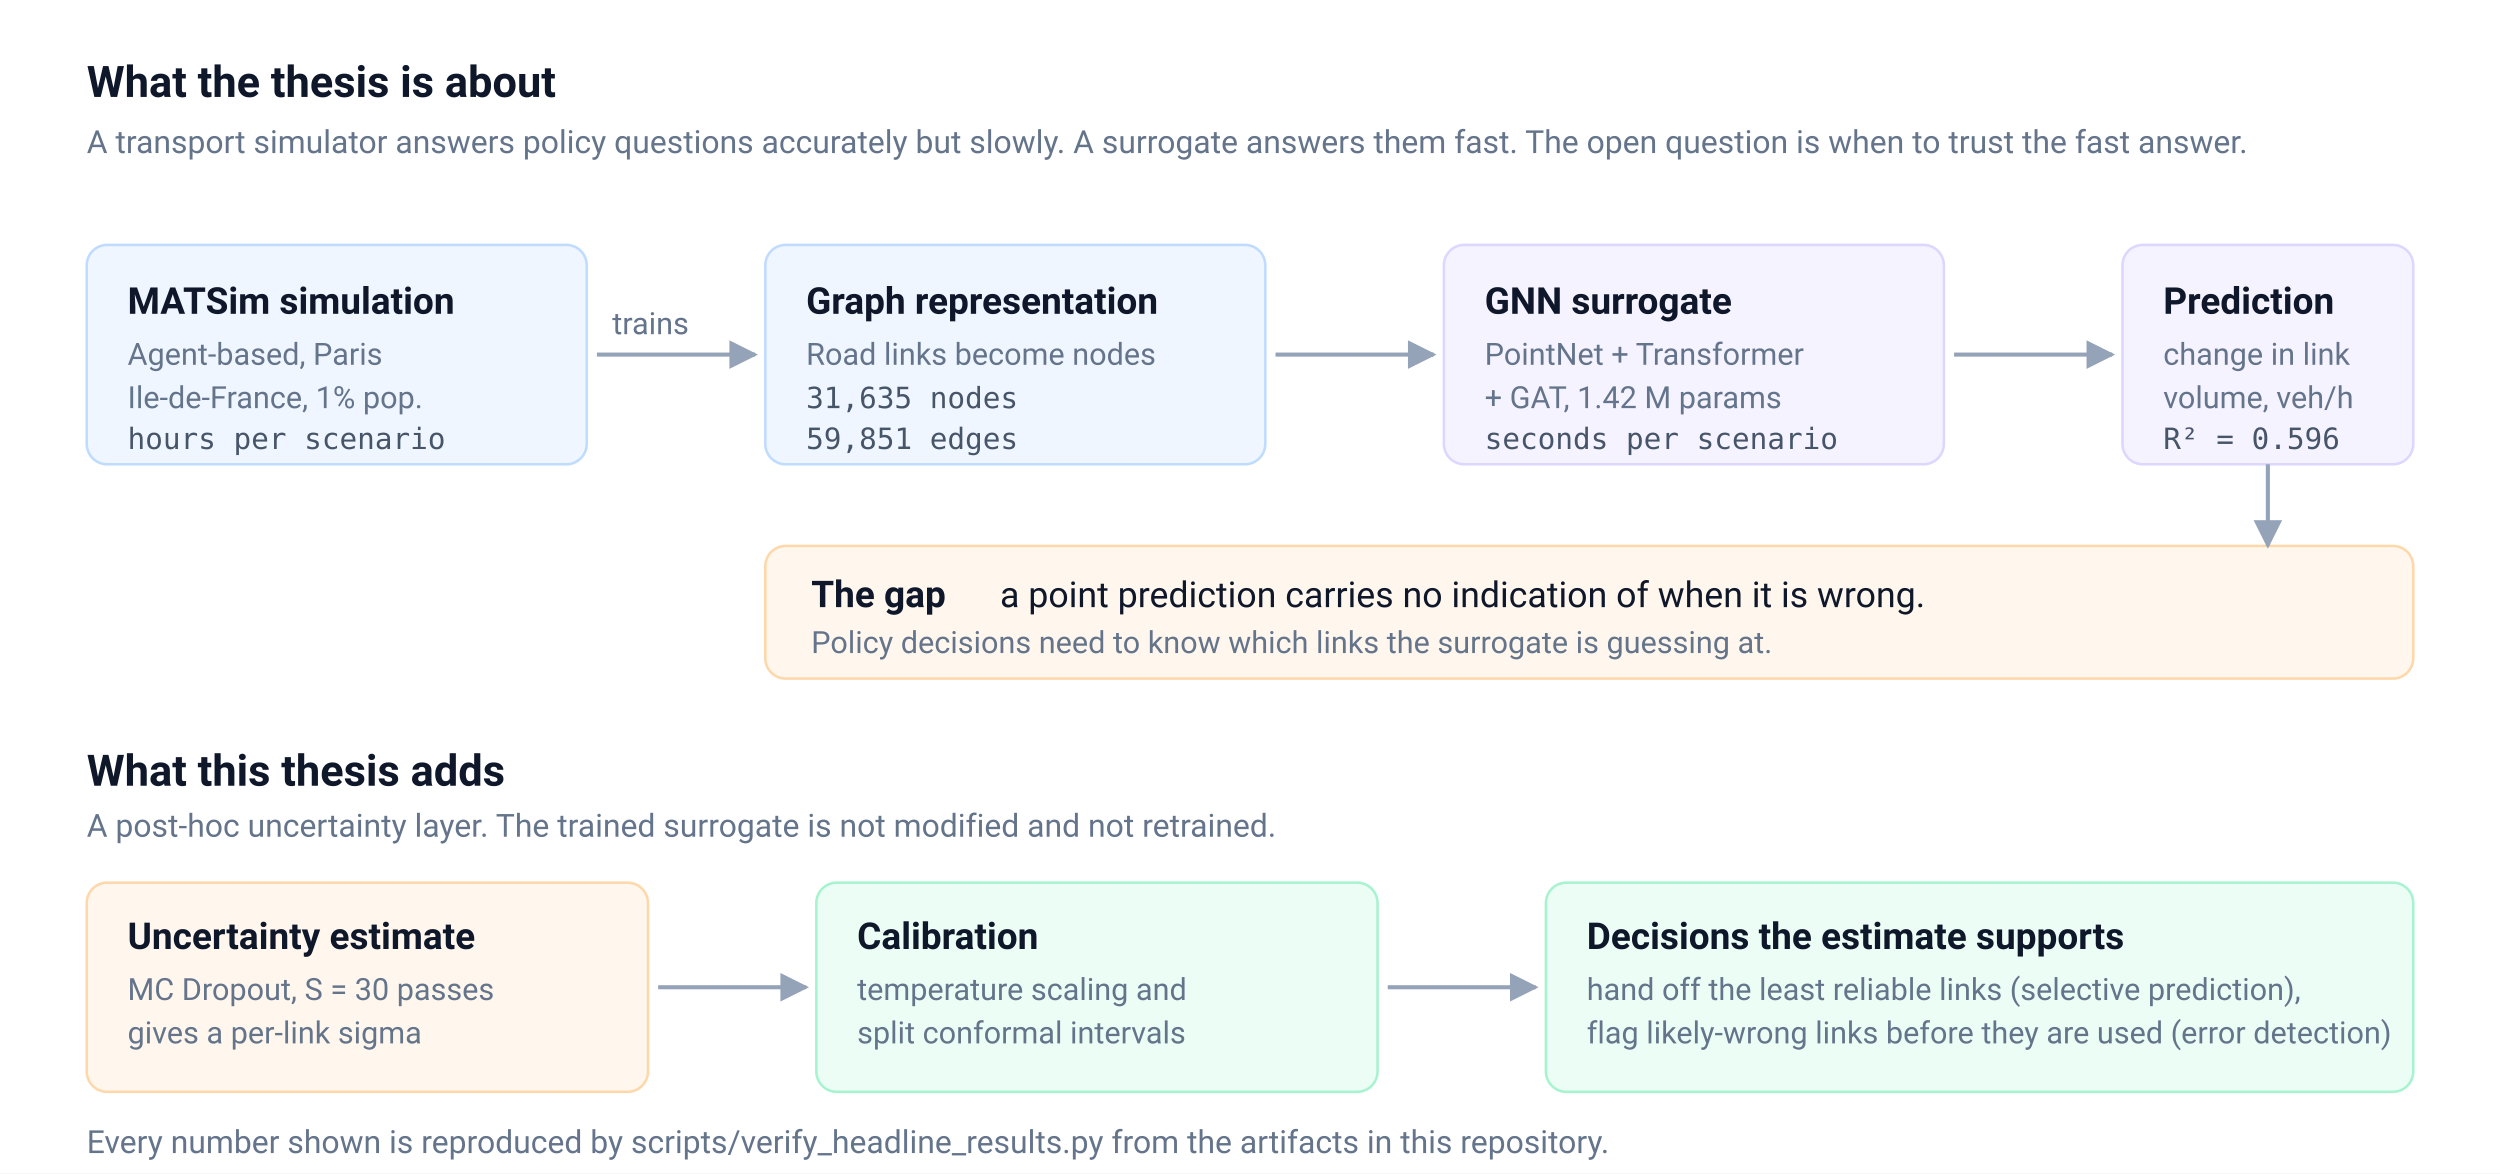
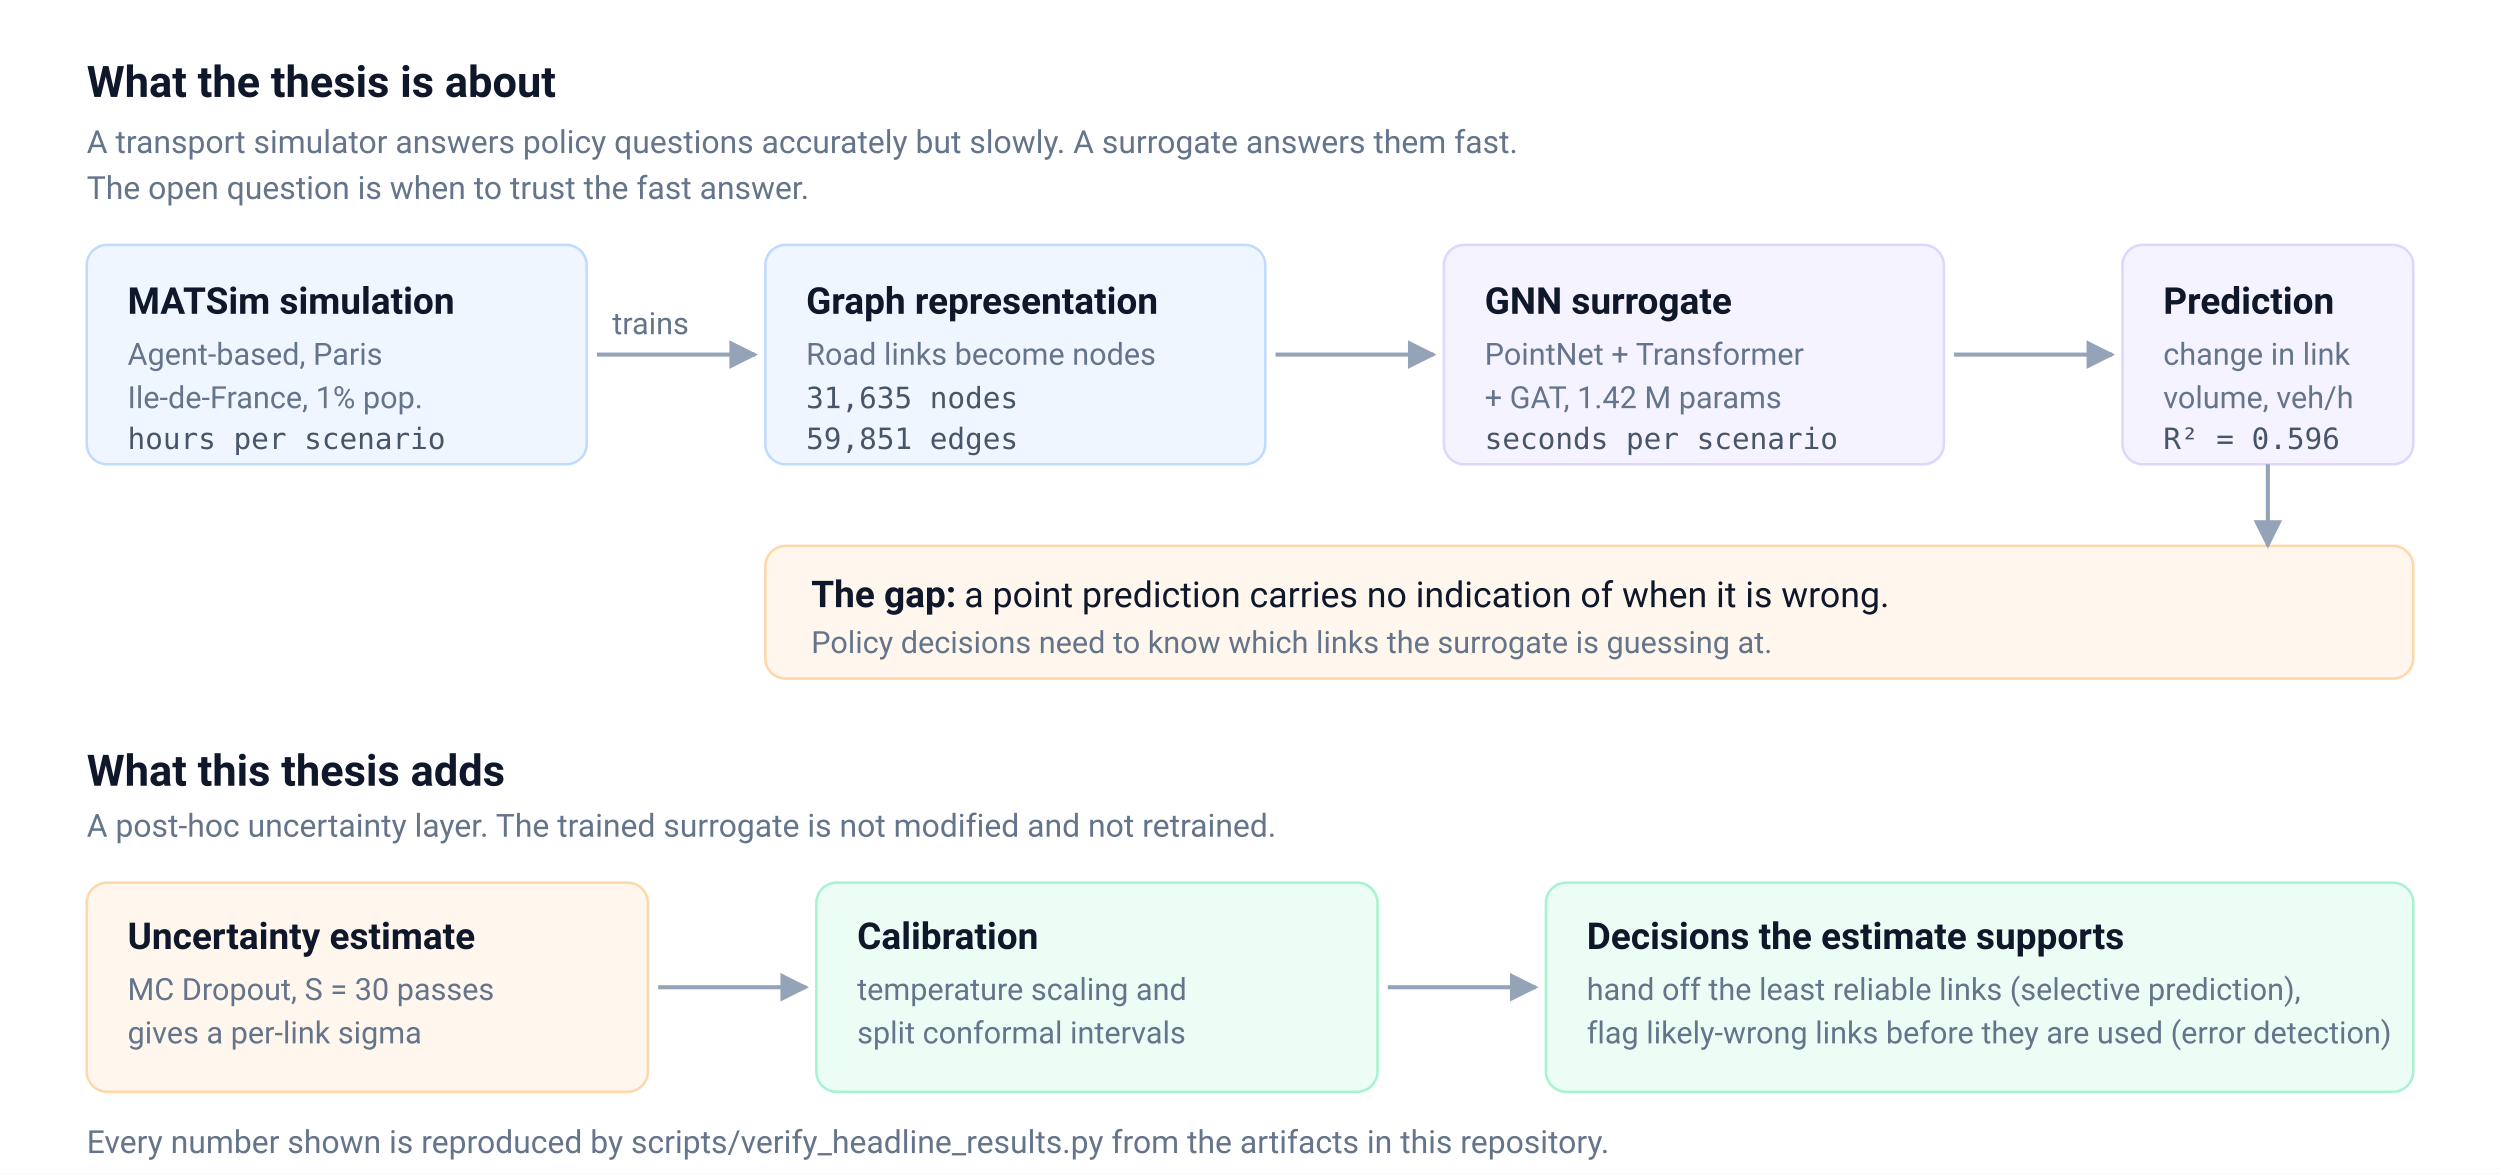
<svg xmlns="http://www.w3.org/2000/svg" viewBox="0 0 980 460" width="980" height="460" font-family="-apple-system, BlinkMacSystemFont, 'Segoe UI', Roboto, Helvetica, Arial, sans-serif">
  <rect width="980" height="460" fill="#ffffff" />
  <style>
    .t   { fill:#0f172a; font-size:14px; }
    .lbl { fill:#0f172a; font-size:14.5px; font-weight:600; }
    .sub { fill:#64748b; font-size:12px; }
    .mono{ font-family:ui-monospace,SFMono-Regular,Menlo,Consolas,monospace; font-size:11.5px; fill:#475569; }
    .h   { fill:#0f172a; font-size:17px; font-weight:600; }
    .cap { fill:#64748b; font-size:12.5px; }
    .ar  { stroke:#94a3b8; stroke-width:1.6; fill:none; marker-end:url(#a); }
  </style>
  <defs>
    <marker id="a" viewBox="0 0 10 10" refX="9" refY="5" markerWidth="7" markerHeight="7" orient="auto">
      <path d="M0,0 L10,5 L0,10 z" fill="#94a3b8" />
    </marker>
  </defs>
  <text class="h" x="34" y="38">What the thesis is about</text>
-   <text class="cap" x="34" y="60">A transport simulator answers policy questions accurately but slowly. A surrogate answers them fast.
-   The open question is when to trust the fast answer.</text>
+   <text class="cap" x="34" y="60">A transport simulator answers policy questions accurately but slowly. A surrogate answers them fast.</text>
+   <text class="cap" x="34" y="78">The open question is when to trust the fast answer.</text>
  <rect x="34" y="96" width="196" height="86" rx="8" fill="#eff6ff" stroke="#bfdbfe" />
  <text class="lbl" x="50" y="123">MATSim simulation</text>
  <text class="sub" x="50" y="143">Agent-based, Paris</text>
  <text class="sub" x="50" y="160">Ile-de-France, 1% pop.</text>
  <text class="mono" x="50" y="176">hours per scenario</text>
  <path class="ar" d="M234,139 L296,139" />
  <text class="sub" x="240" y="131">trains</text>
  <rect x="300" y="96" width="196" height="86" rx="8" fill="#eff6ff" stroke="#bfdbfe" />
  <text class="lbl" x="316" y="123">Graph representation</text>
  <text class="sub" x="316" y="143">Road links become nodes</text>
  <text class="mono" x="316" y="160">31,635 nodes</text>
  <text class="mono" x="316" y="176">59,851 edges</text>
  <path class="ar" d="M500,139 L562,139" />
  <rect x="566" y="96" width="196" height="86" rx="8" fill="#f5f3ff" stroke="#ddd6fe" />
  <text class="lbl" x="582" y="123">GNN surrogate</text>
  <text class="sub" x="582" y="143">PointNet + Transformer</text>
  <text class="sub" x="582" y="160">+ GAT, 1.42 M params</text>
  <text class="mono" x="582" y="176">seconds per scenario</text>
  <path class="ar" d="M766,139 L828,139" />
  <rect x="832" y="96" width="114" height="86" rx="8" fill="#f5f3ff" stroke="#ddd6fe" />
  <text class="lbl" x="848" y="123">Prediction</text>
  <text class="sub" x="848" y="143">change in link</text>
  <text class="sub" x="848" y="160">volume, veh/h</text>
  <text class="mono" x="848" y="176">R² = 0.596</text>
  <rect x="300" y="214" width="646" height="52" rx="8" fill="#fff7ed" stroke="#fed7aa" />
-   <text class="lbl" x="318" y="238">The gap</text>
-   <text class="t" x="392" y="238">a point prediction carries no indication of when it is wrong.</text>
+   <text class="lbl" x="318" y="238">The gap:</text>
+   <text class="t" x="378" y="238">a point prediction carries no indication of when it is wrong.</text>
  <text class="sub" x="318" y="256">Policy decisions need to know which links the surrogate is guessing at.</text>
  <path class="ar" d="M889,182 L889,214" />
  <text class="h" x="34" y="308">What this thesis adds</text>
  <text class="cap" x="34" y="328">A post-hoc uncertainty layer. The trained surrogate is not modified and not retrained.</text>
  <rect x="34" y="346" width="220" height="82" rx="8" fill="#fff7ed" stroke="#fed7aa" />
  <text class="lbl" x="50" y="372">Uncertainty estimate</text>
  <text class="sub" x="50" y="392">MC Dropout, S = 30 passes</text>
  <text class="sub" x="50" y="409">gives a per-link sigma</text>
  <path class="ar" d="M258,387 L316,387" />
  <rect x="320" y="346" width="220" height="82" rx="8" fill="#ecfdf5" stroke="#a7f3d0" />
  <text class="lbl" x="336" y="372">Calibration</text>
  <text class="sub" x="336" y="392">temperature scaling and</text>
  <text class="sub" x="336" y="409">split conformal intervals</text>
  <path class="ar" d="M544,387 L602,387" />
  <rect x="606" y="346" width="340" height="82" rx="8" fill="#ecfdf5" stroke="#a7f3d0" />
  <text class="lbl" x="622" y="372">Decisions the estimate supports</text>
  <text class="sub" x="622" y="392">hand off the least reliable links (selective prediction),</text>
  <text class="sub" x="622" y="409">flag likely-wrong links before they are used (error detection)</text>
  <text class="cap" x="34" y="452">Every number shown is reproduced by scripts/verify_headline_results.py from the artifacts in this repository.</text>
</svg>
